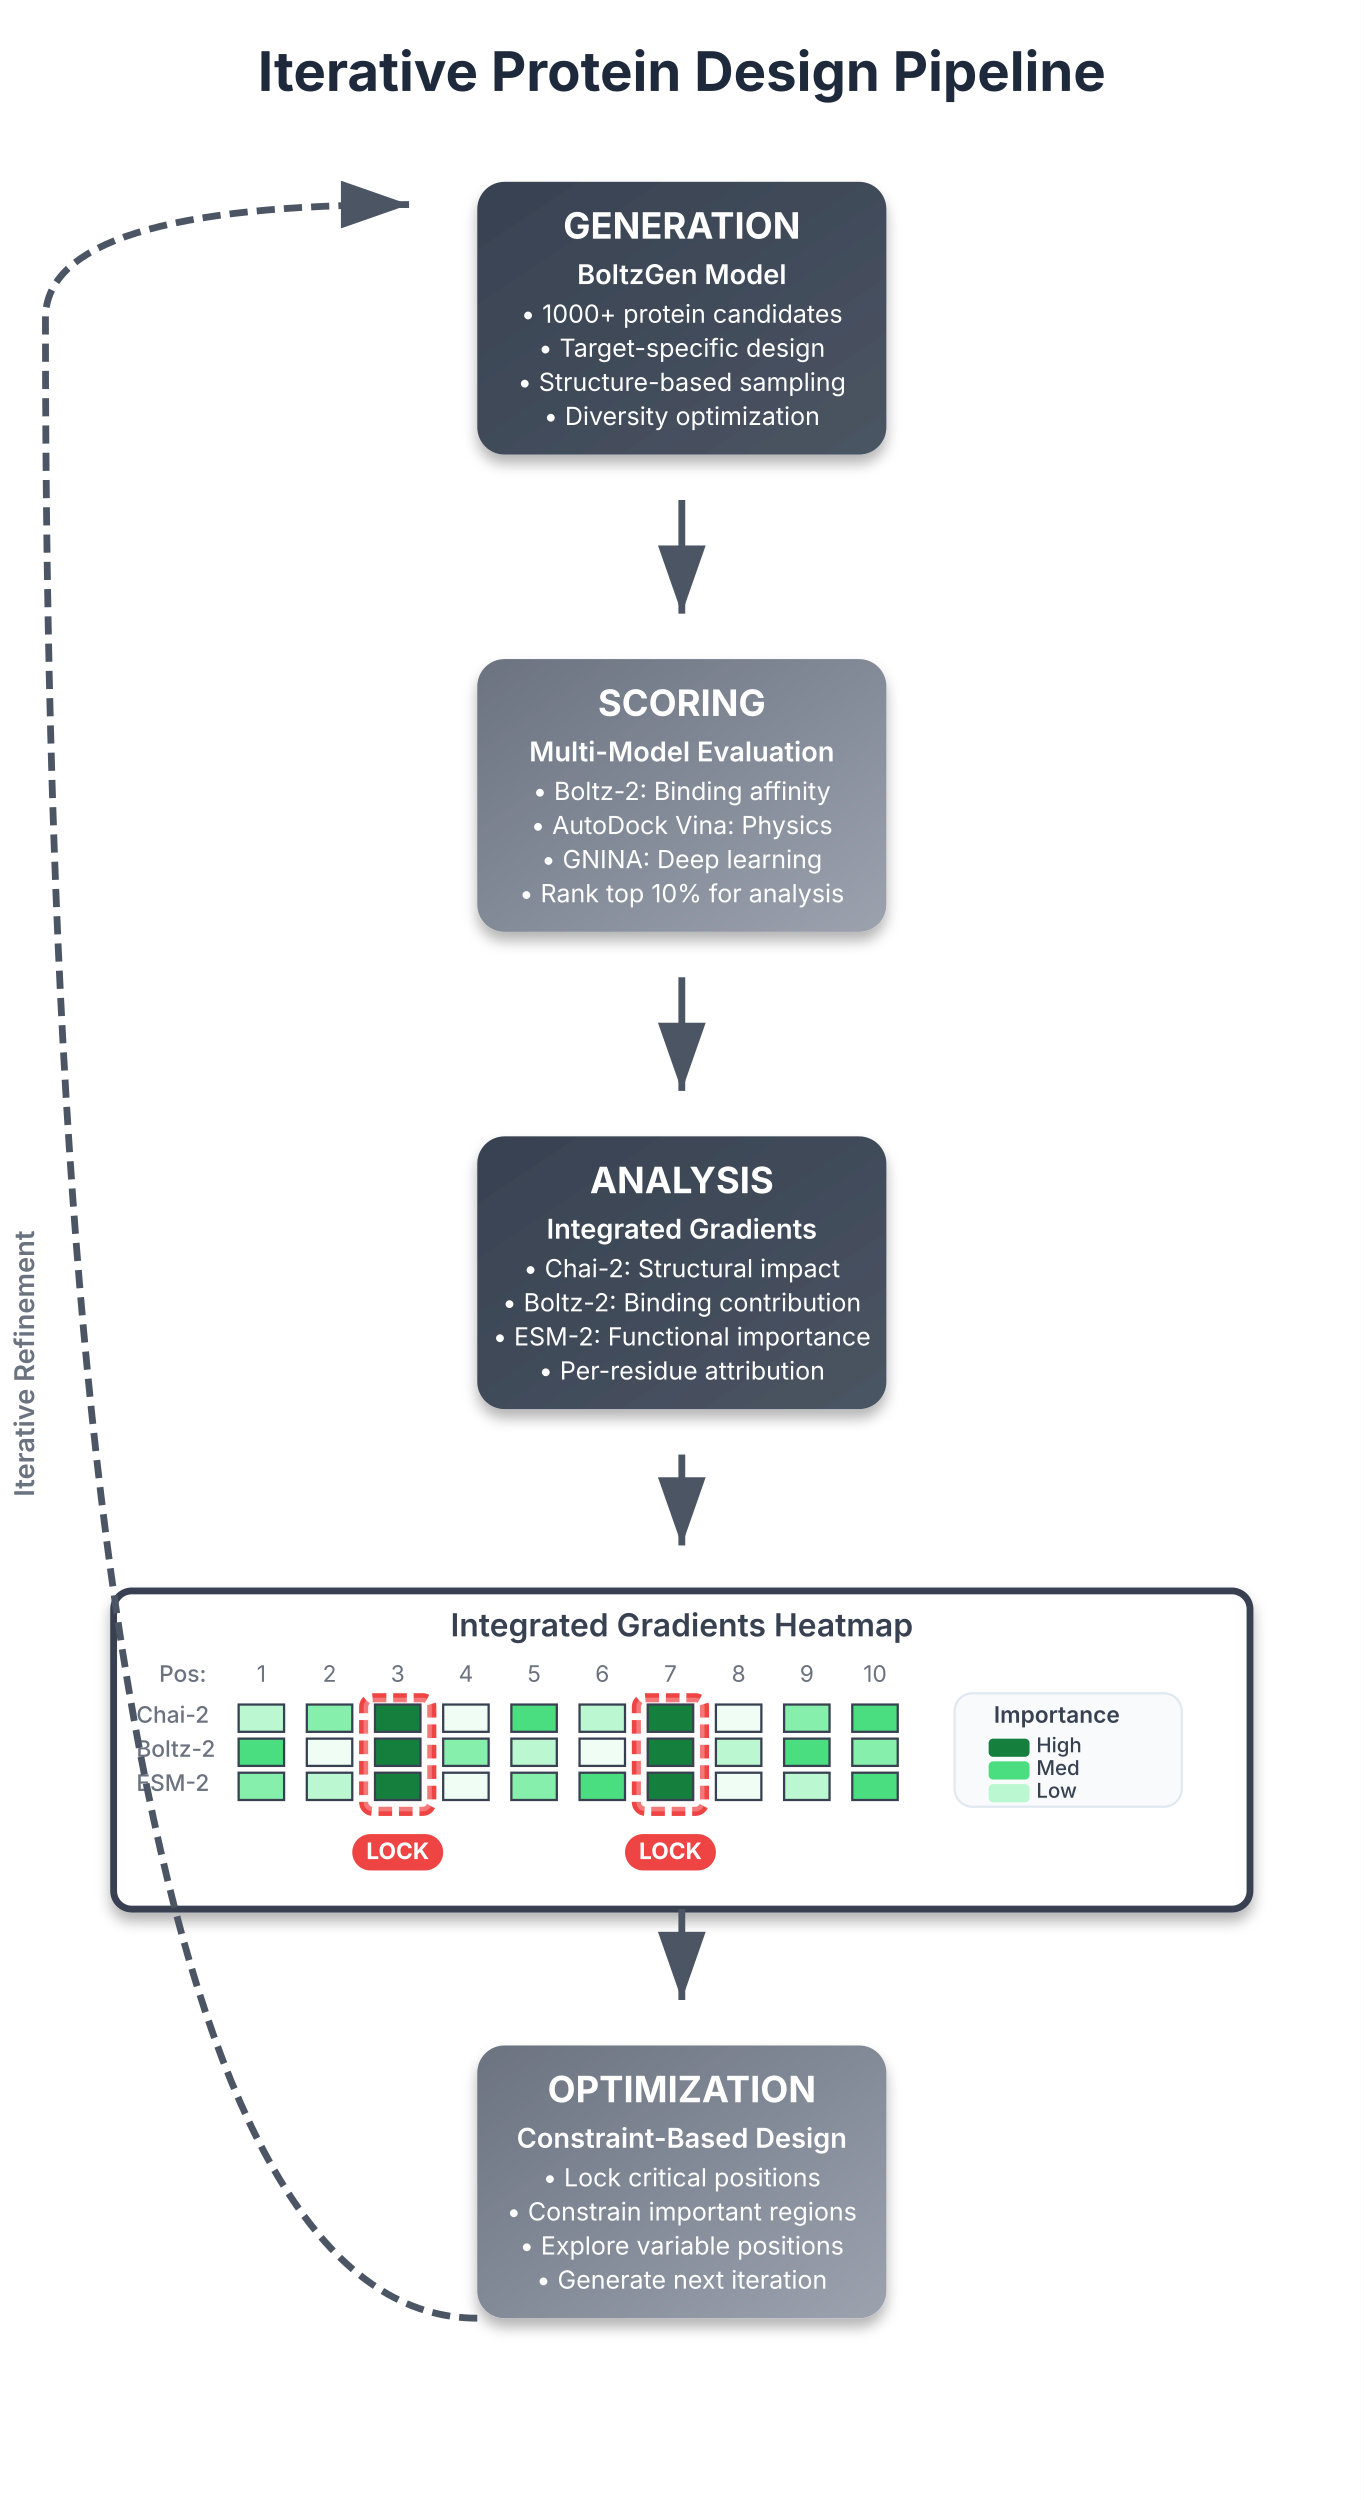
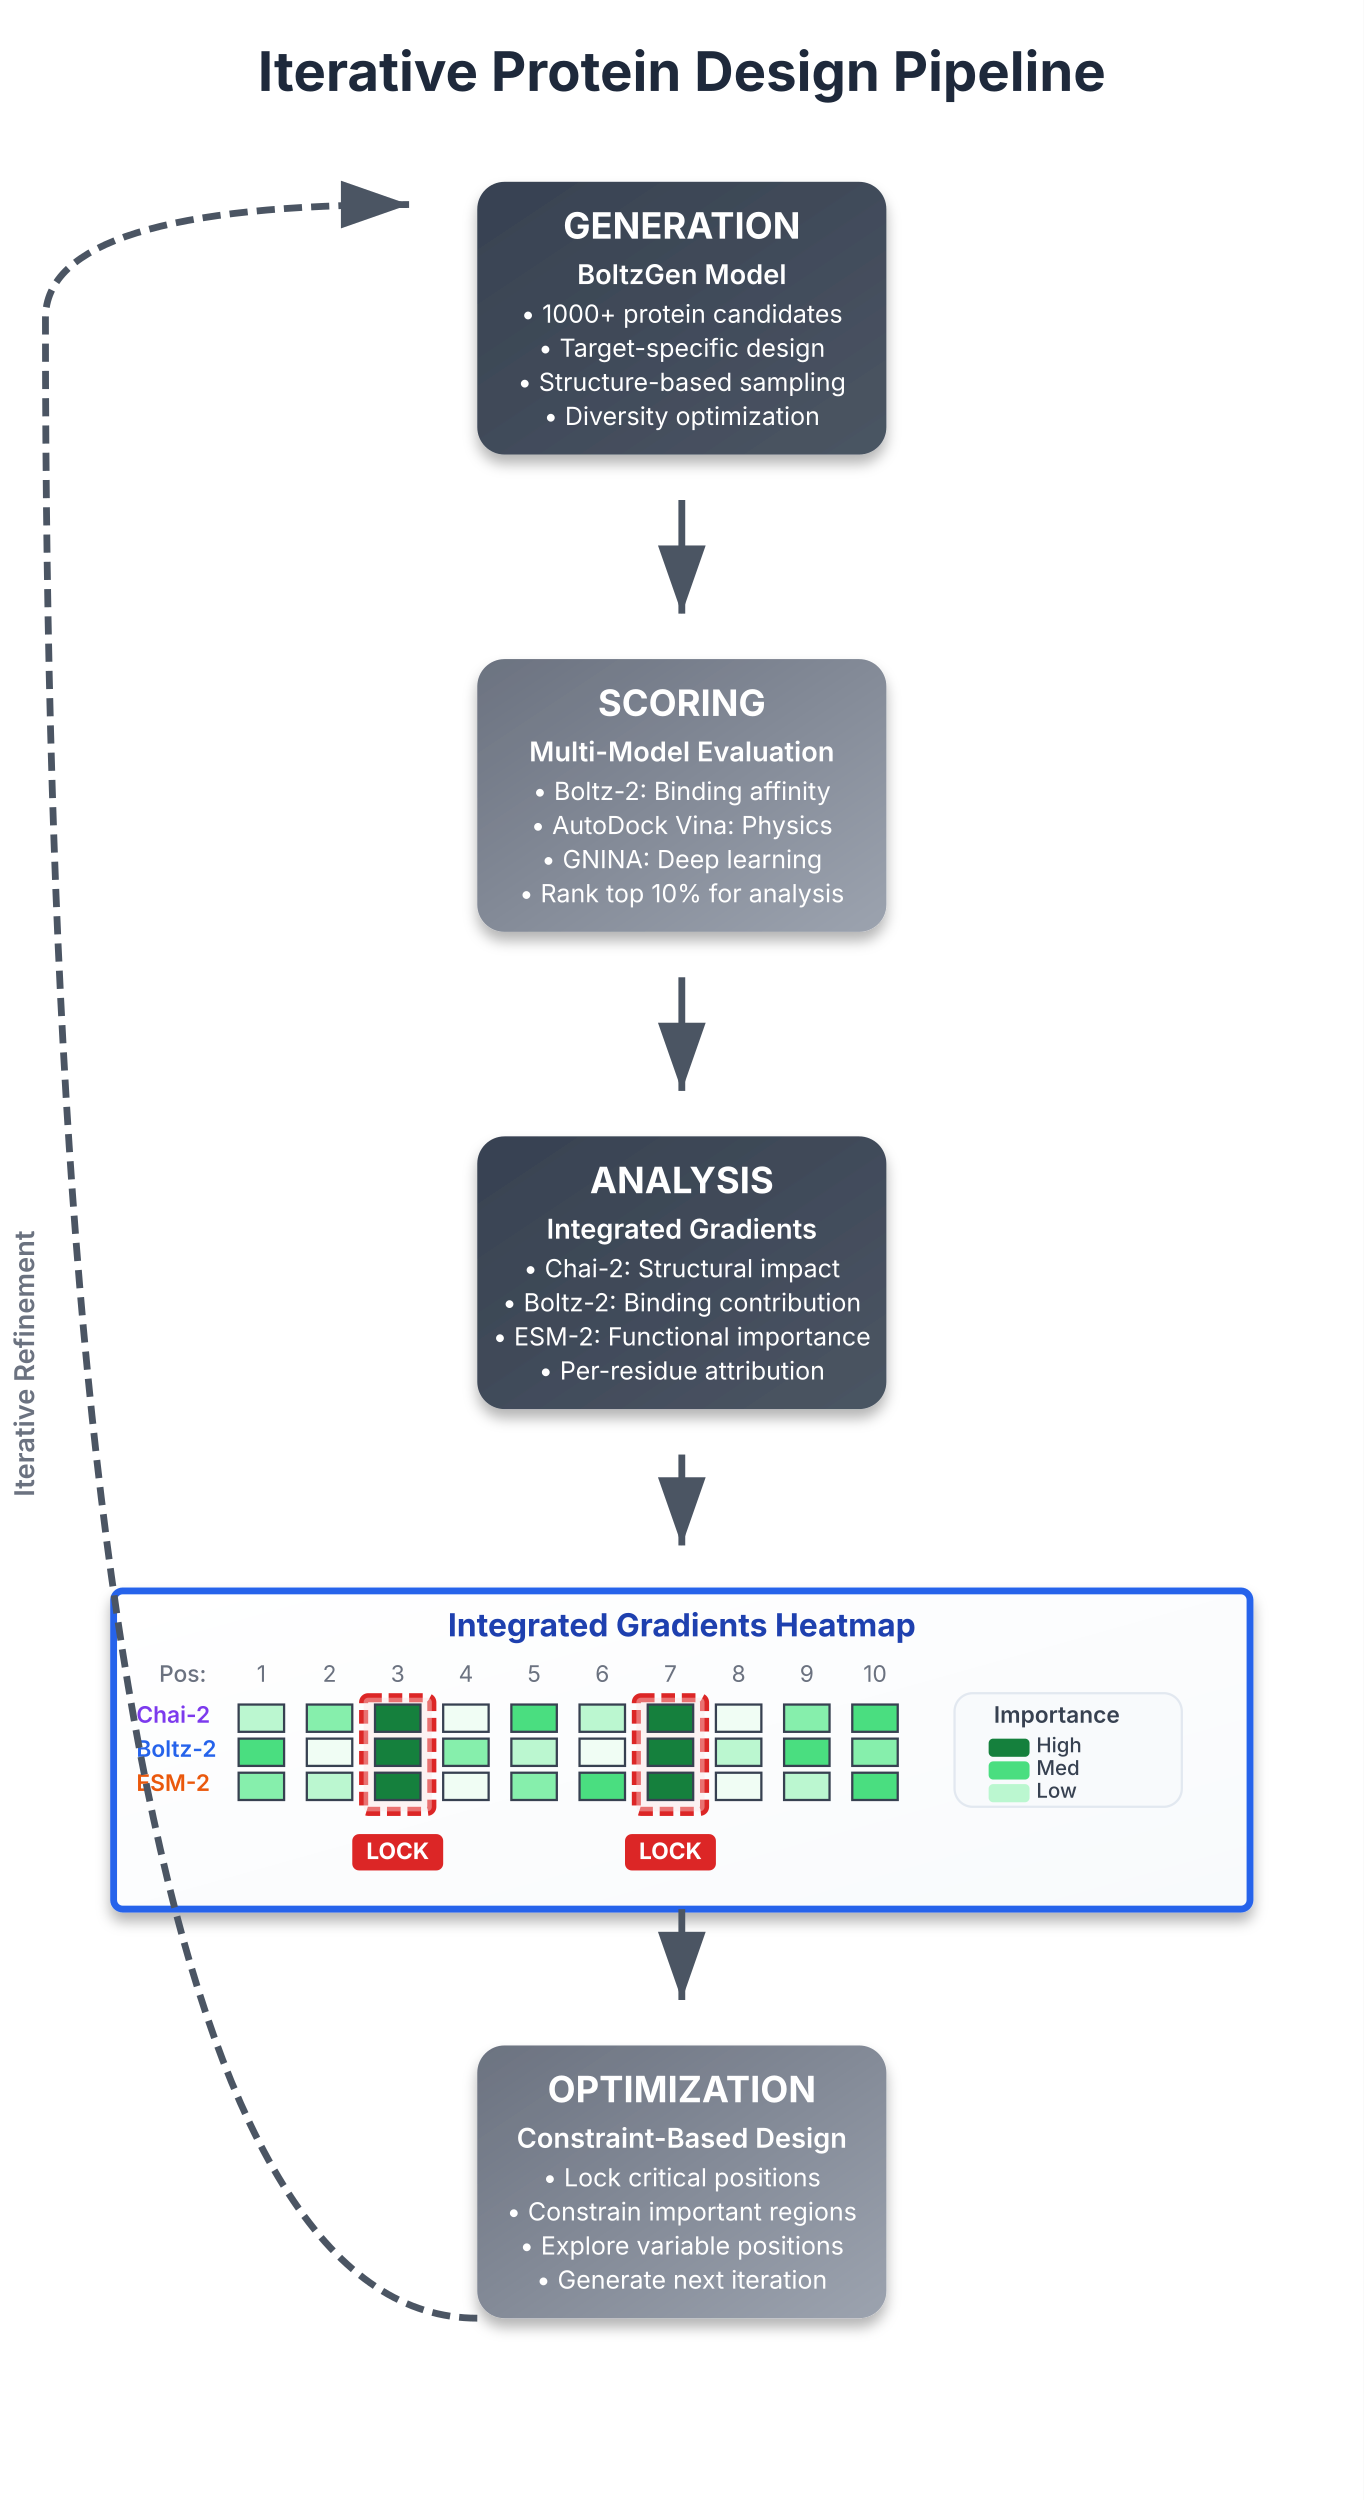
<svg xmlns="http://www.w3.org/2000/svg" width="600" height="1100" viewBox="0 0 600 1100">
  <defs>
    <linearGradient id="primaryGrad" x1="0%" y1="0%" x2="100%" y2="100%">
      <stop offset="0%" style="stop-color:#374151;stop-opacity:1" />
      <stop offset="100%" style="stop-color:#4B5563;stop-opacity:1" />
    </linearGradient>
    <linearGradient id="secondaryGrad" x1="0%" y1="0%" x2="100%" y2="100%">
      <stop offset="0%" style="stop-color:#6B7280;stop-opacity:1" />
      <stop offset="100%" style="stop-color:#9CA3AF;stop-opacity:1" />
+     </linearGradient>
+     <linearGradient id="heatmapBg" x1="0%" y1="0%" x2="100%" y2="100%">
+       <stop offset="0%" style="stop-color:#FFFFFF;stop-opacity:1" />
+       <stop offset="100%" style="stop-color:#F8FAFC;stop-opacity:1" />
    </linearGradient>
    <filter id="shadow">
      <feDropShadow dx="0" dy="4" stdDeviation="3" flood-opacity="0.3" />
    </filter>
  </defs>
  <rect width="600" height="1100" fill="#FFFFFF" />
  <text x="300" y="40" text-anchor="middle" fill="#1E293B" font-family="Inter, sans-serif" font-size="24" font-weight="700">
    Iterative Protein Design Pipeline
  </text>
  <g transform="translate(210, 80)">
    <rect width="180" height="120" rx="12" fill="url(#primaryGrad)" filter="url(#shadow)" />
    <text x="90" y="25" text-anchor="middle" fill="white" font-family="Inter, sans-serif" font-size="16" font-weight="700">
      GENERATION
    </text>
    <text x="90" y="45" text-anchor="middle" fill="white" font-family="Inter, sans-serif" font-size="12" font-weight="600">
      BoltzGen Model
    </text>
    <text x="90" y="62" text-anchor="middle" fill="white" font-family="Inter, sans-serif" font-size="11">
      • 1000+ protein candidates
    </text>
    <text x="90" y="77" text-anchor="middle" fill="white" font-family="Inter, sans-serif" font-size="11">
      • Target-specific design
    </text>
    <text x="90" y="92" text-anchor="middle" fill="white" font-family="Inter, sans-serif" font-size="11">
      • Structure-based sampling
    </text>
    <text x="90" y="107" text-anchor="middle" fill="white" font-family="Inter, sans-serif" font-size="11">
      • Diversity optimization
    </text>
  </g>
  <path d="M 300 220 L 300 270" stroke="#4B5563" stroke-width="3" fill="none" marker-end="url(#arrowhead)" />
  <g transform="translate(210, 290)">
    <rect width="180" height="120" rx="12" fill="url(#secondaryGrad)" filter="url(#shadow)" />
    <text x="90" y="25" text-anchor="middle" fill="white" font-family="Inter, sans-serif" font-size="16" font-weight="700">
      SCORING
    </text>
    <text x="90" y="45" text-anchor="middle" fill="white" font-family="Inter, sans-serif" font-size="12" font-weight="600">
      Multi-Model Evaluation
    </text>
    <text x="90" y="62" text-anchor="middle" fill="white" font-family="Inter, sans-serif" font-size="11">
      • Boltz-2: Binding affinity
    </text>
    <text x="90" y="77" text-anchor="middle" fill="white" font-family="Inter, sans-serif" font-size="11">
      • AutoDock Vina: Physics
    </text>
    <text x="90" y="92" text-anchor="middle" fill="white" font-family="Inter, sans-serif" font-size="11">
      • GNINA: Deep learning
    </text>
    <text x="90" y="107" text-anchor="middle" fill="white" font-family="Inter, sans-serif" font-size="11">
      • Rank top 10% for analysis
    </text>
  </g>
  <path d="M 300 430 L 300 480" stroke="#4B5563" stroke-width="3" fill="none" marker-end="url(#arrowhead)" />
  <g transform="translate(210, 500)">
    <rect width="180" height="120" rx="12" fill="url(#primaryGrad)" filter="url(#shadow)" />
    <text x="90" y="25" text-anchor="middle" fill="white" font-family="Inter, sans-serif" font-size="16" font-weight="700">
      ANALYSIS
    </text>
    <text x="90" y="45" text-anchor="middle" fill="white" font-family="Inter, sans-serif" font-size="12" font-weight="600">
      Integrated Gradients
    </text>
    <text x="90" y="62" text-anchor="middle" fill="white" font-family="Inter, sans-serif" font-size="11">
      • Chai-2: Structural impact
    </text>
    <text x="90" y="77" text-anchor="middle" fill="white" font-family="Inter, sans-serif" font-size="11">
      • Boltz-2: Binding contribution
    </text>
    <text x="90" y="92" text-anchor="middle" fill="white" font-family="Inter, sans-serif" font-size="11">
      • ESM-2: Functional importance
    </text>
    <text x="90" y="107" text-anchor="middle" fill="white" font-family="Inter, sans-serif" font-size="11">
      • Per-residue attribution
    </text>
  </g>
  <path d="M 300 640 L 300 680" stroke="#4B5563" stroke-width="3" fill="none" marker-end="url(#arrowhead)" />
  <g transform="translate(50, 700)">
-     <rect width="500" height="140" rx="8" fill="white" stroke="#374151" stroke-width="3" filter="url(#shadow)" />
-     <text x="250" y="20" text-anchor="middle" fill="#374151" font-family="Inter, sans-serif" font-size="14" font-weight="600">
+     <rect width="500" height="140" rx="4" fill="url(#heatmapBg)" stroke="#2563EB" stroke-width="3" filter="url(#shadow)" />
+     <text x="250" y="20" text-anchor="middle" fill="#1E40AF" font-family="Inter, sans-serif" font-size="14" font-weight="700">
      Integrated Gradients Heatmap
    </text>
    <text x="20" y="40" fill="#6B7280" font-family="Inter, sans-serif" font-size="10" font-weight="500">Pos:</text>
    <text x="65" y="40" text-anchor="middle" fill="#6B7280" font-family="Inter, sans-serif" font-size="10">1</text>
    <text x="95" y="40" text-anchor="middle" fill="#6B7280" font-family="Inter, sans-serif" font-size="10">2</text>
    <text x="125" y="40" text-anchor="middle" fill="#6B7280" font-family="Inter, sans-serif" font-size="10">3</text>
    <text x="155" y="40" text-anchor="middle" fill="#6B7280" font-family="Inter, sans-serif" font-size="10">4</text>
    <text x="185" y="40" text-anchor="middle" fill="#6B7280" font-family="Inter, sans-serif" font-size="10">5</text>
    <text x="215" y="40" text-anchor="middle" fill="#6B7280" font-family="Inter, sans-serif" font-size="10">6</text>
    <text x="245" y="40" text-anchor="middle" fill="#6B7280" font-family="Inter, sans-serif" font-size="10">7</text>
    <text x="275" y="40" text-anchor="middle" fill="#6B7280" font-family="Inter, sans-serif" font-size="10">8</text>
    <text x="305" y="40" text-anchor="middle" fill="#6B7280" font-family="Inter, sans-serif" font-size="10">9</text>
    <text x="335" y="40" text-anchor="middle" fill="#6B7280" font-family="Inter, sans-serif" font-size="10">10</text>
-     <rect x="110" y="47" width="30" height="50" fill="none" stroke="#EF4444" stroke-width="4" stroke-dasharray="6,3" rx="4" />
-     <rect x="230" y="47" width="30" height="50" fill="none" stroke="#EF4444" stroke-width="4" stroke-dasharray="6,3" rx="4" />
-     <rect x="110" y="47" width="30" height="50" fill="#FEF2F2" fill-opacity="0.3" rx="4" />
-     <rect x="230" y="47" width="30" height="50" fill="#FEF2F2" fill-opacity="0.3" rx="4" />
-     <rect x="105" y="107" width="40" height="16" fill="#EF4444" rx="8" />
+     <rect x="110" y="47" width="30" height="50" fill="none" stroke="#DC2626" stroke-width="4" stroke-dasharray="6,3" rx="2" />
+     <rect x="230" y="47" width="30" height="50" fill="none" stroke="#DC2626" stroke-width="4" stroke-dasharray="6,3" rx="2" />
+     <rect x="110" y="47" width="30" height="50" fill="#FEE2E2" fill-opacity="0.4" rx="2" />
+     <rect x="230" y="47" width="30" height="50" fill="#FEE2E2" fill-opacity="0.4" rx="2" />
+     <rect x="105" y="107" width="40" height="16" fill="#DC2626" rx="3" />
    <text x="125" y="118" text-anchor="middle" fill="white" font-family="Inter, sans-serif" font-size="10" font-weight="700">LOCK</text>
-     <rect x="225" y="107" width="40" height="16" fill="#EF4444" rx="8" />
+     <rect x="225" y="107" width="40" height="16" fill="#DC2626" rx="3" />
    <text x="245" y="118" text-anchor="middle" fill="white" font-family="Inter, sans-serif" font-size="10" font-weight="700">LOCK</text>
-     <text x="10" y="58" fill="#6B7280" font-family="Inter, sans-serif" font-size="10" font-weight="500">Chai-2</text>
+     <text x="10" y="58" fill="#7C3AED" font-family="Inter, sans-serif" font-size="10" font-weight="600">Chai-2</text>
    <rect x="55" y="50" width="20" height="12" fill="#BBF7D0" stroke="#374151" />
    <rect x="85" y="50" width="20" height="12" fill="#86EFAC" stroke="#374151" />
    <rect x="115" y="50" width="20" height="12" fill="#15803D" stroke="#374151" />
    <rect x="145" y="50" width="20" height="12" fill="#F0FDF4" stroke="#374151" />
    <rect x="175" y="50" width="20" height="12" fill="#4ADE80" stroke="#374151" />
    <rect x="205" y="50" width="20" height="12" fill="#BBF7D0" stroke="#374151" />
    <rect x="235" y="50" width="20" height="12" fill="#15803D" stroke="#374151" />
    <rect x="265" y="50" width="20" height="12" fill="#F0FDF4" stroke="#374151" />
    <rect x="295" y="50" width="20" height="12" fill="#86EFAC" stroke="#374151" />
    <rect x="325" y="50" width="20" height="12" fill="#4ADE80" stroke="#374151" />
-     <text x="10" y="73" fill="#6B7280" font-family="Inter, sans-serif" font-size="10" font-weight="500">Boltz-2</text>
+     <text x="10" y="73" fill="#2563EB" font-family="Inter, sans-serif" font-size="10" font-weight="600">Boltz-2</text>
    <rect x="55" y="65" width="20" height="12" fill="#4ADE80" stroke="#374151" />
    <rect x="85" y="65" width="20" height="12" fill="#F0FDF4" stroke="#374151" />
    <rect x="115" y="65" width="20" height="12" fill="#15803D" stroke="#374151" />
    <rect x="145" y="65" width="20" height="12" fill="#86EFAC" stroke="#374151" />
    <rect x="175" y="65" width="20" height="12" fill="#BBF7D0" stroke="#374151" />
    <rect x="205" y="65" width="20" height="12" fill="#F0FDF4" stroke="#374151" />
    <rect x="235" y="65" width="20" height="12" fill="#15803D" stroke="#374151" />
    <rect x="265" y="65" width="20" height="12" fill="#BBF7D0" stroke="#374151" />
    <rect x="295" y="65" width="20" height="12" fill="#4ADE80" stroke="#374151" />
    <rect x="325" y="65" width="20" height="12" fill="#86EFAC" stroke="#374151" />
-     <text x="10" y="88" fill="#6B7280" font-family="Inter, sans-serif" font-size="10" font-weight="500">ESM-2</text>
+     <text x="10" y="88" fill="#EA580C" font-family="Inter, sans-serif" font-size="10" font-weight="600">ESM-2</text>
    <rect x="55" y="80" width="20" height="12" fill="#86EFAC" stroke="#374151" />
    <rect x="85" y="80" width="20" height="12" fill="#BBF7D0" stroke="#374151" />
    <rect x="115" y="80" width="20" height="12" fill="#15803D" stroke="#374151" />
    <rect x="145" y="80" width="20" height="12" fill="#F0FDF4" stroke="#374151" />
    <rect x="175" y="80" width="20" height="12" fill="#86EFAC" stroke="#374151" />
    <rect x="205" y="80" width="20" height="12" fill="#4ADE80" stroke="#374151" />
    <rect x="235" y="80" width="20" height="12" fill="#15803D" stroke="#374151" />
    <rect x="265" y="80" width="20" height="12" fill="#F0FDF4" stroke="#374151" />
    <rect x="295" y="80" width="20" height="12" fill="#BBF7D0" stroke="#374151" />
    <rect x="325" y="80" width="20" height="12" fill="#4ADE80" stroke="#374151" />
    <g transform="translate(380, 50)">
      <rect x="-10" y="-5" width="100" height="50" fill="#F8FAFC" stroke="#E2E8F0" stroke-width="1" rx="8" />
      <text x="35" y="8" text-anchor="middle" fill="#374151" font-family="Inter, sans-serif" font-size="10" font-weight="600">Importance</text>
      <rect x="5" y="15" width="18" height="8" fill="#15803D" stroke="none" rx="2" />
      <text x="26" y="21" fill="#374151" font-family="Inter, sans-serif" font-size="9" font-weight="500">High</text>
      <rect x="5" y="25" width="18" height="8" fill="#4ADE80" stroke="none" rx="2" />
      <text x="26" y="31" fill="#374151" font-family="Inter, sans-serif" font-size="9" font-weight="500">Med</text>
      <rect x="5" y="35" width="18" height="8" fill="#BBF7D0" stroke="none" rx="2" />
      <text x="26" y="41" fill="#374151" font-family="Inter, sans-serif" font-size="9" font-weight="500">Low</text>
    </g>
  </g>
  <path d="M 300 840 L 300 880" stroke="#4B5563" stroke-width="3" fill="none" marker-end="url(#arrowhead)" />
  <g transform="translate(210, 900)">
    <rect width="180" height="120" rx="12" fill="url(#secondaryGrad)" filter="url(#shadow)" />
    <text x="90" y="25" text-anchor="middle" fill="white" font-family="Inter, sans-serif" font-size="16" font-weight="700">
      OPTIMIZATION
    </text>
    <text x="90" y="45" text-anchor="middle" fill="white" font-family="Inter, sans-serif" font-size="12" font-weight="600">
      Constraint-Based Design
    </text>
    <text x="90" y="62" text-anchor="middle" fill="white" font-family="Inter, sans-serif" font-size="11">
      • Lock critical positions
    </text>
    <text x="90" y="77" text-anchor="middle" fill="white" font-family="Inter, sans-serif" font-size="11">
      • Constrain important regions
    </text>
    <text x="90" y="92" text-anchor="middle" fill="white" font-family="Inter, sans-serif" font-size="11">
      • Explore variable positions
    </text>
    <text x="90" y="107" text-anchor="middle" fill="white" font-family="Inter, sans-serif" font-size="11">
      • Generate next iteration
    </text>
  </g>
  <path d="M 210 1020 Q 20 1020 20 140 Q 20 90 180 90" stroke="#4B5563" stroke-width="3" fill="none" marker-end="url(#arrowhead)" stroke-dasharray="8,4" />
  <text x="15" y="600" text-anchor="middle" fill="#6B7280" font-family="Inter, sans-serif" font-size="12" font-weight="600" transform="rotate(-90 15 600)">
    Iterative Refinement
  </text>
  <defs>
    <marker id="arrowhead" markerWidth="10" markerHeight="7" refX="10" refY="3.5" orient="auto">
      <polygon points="0 0, 10 3.5, 0 7" fill="#4B5563" />
    </marker>
  </defs>
</svg>
